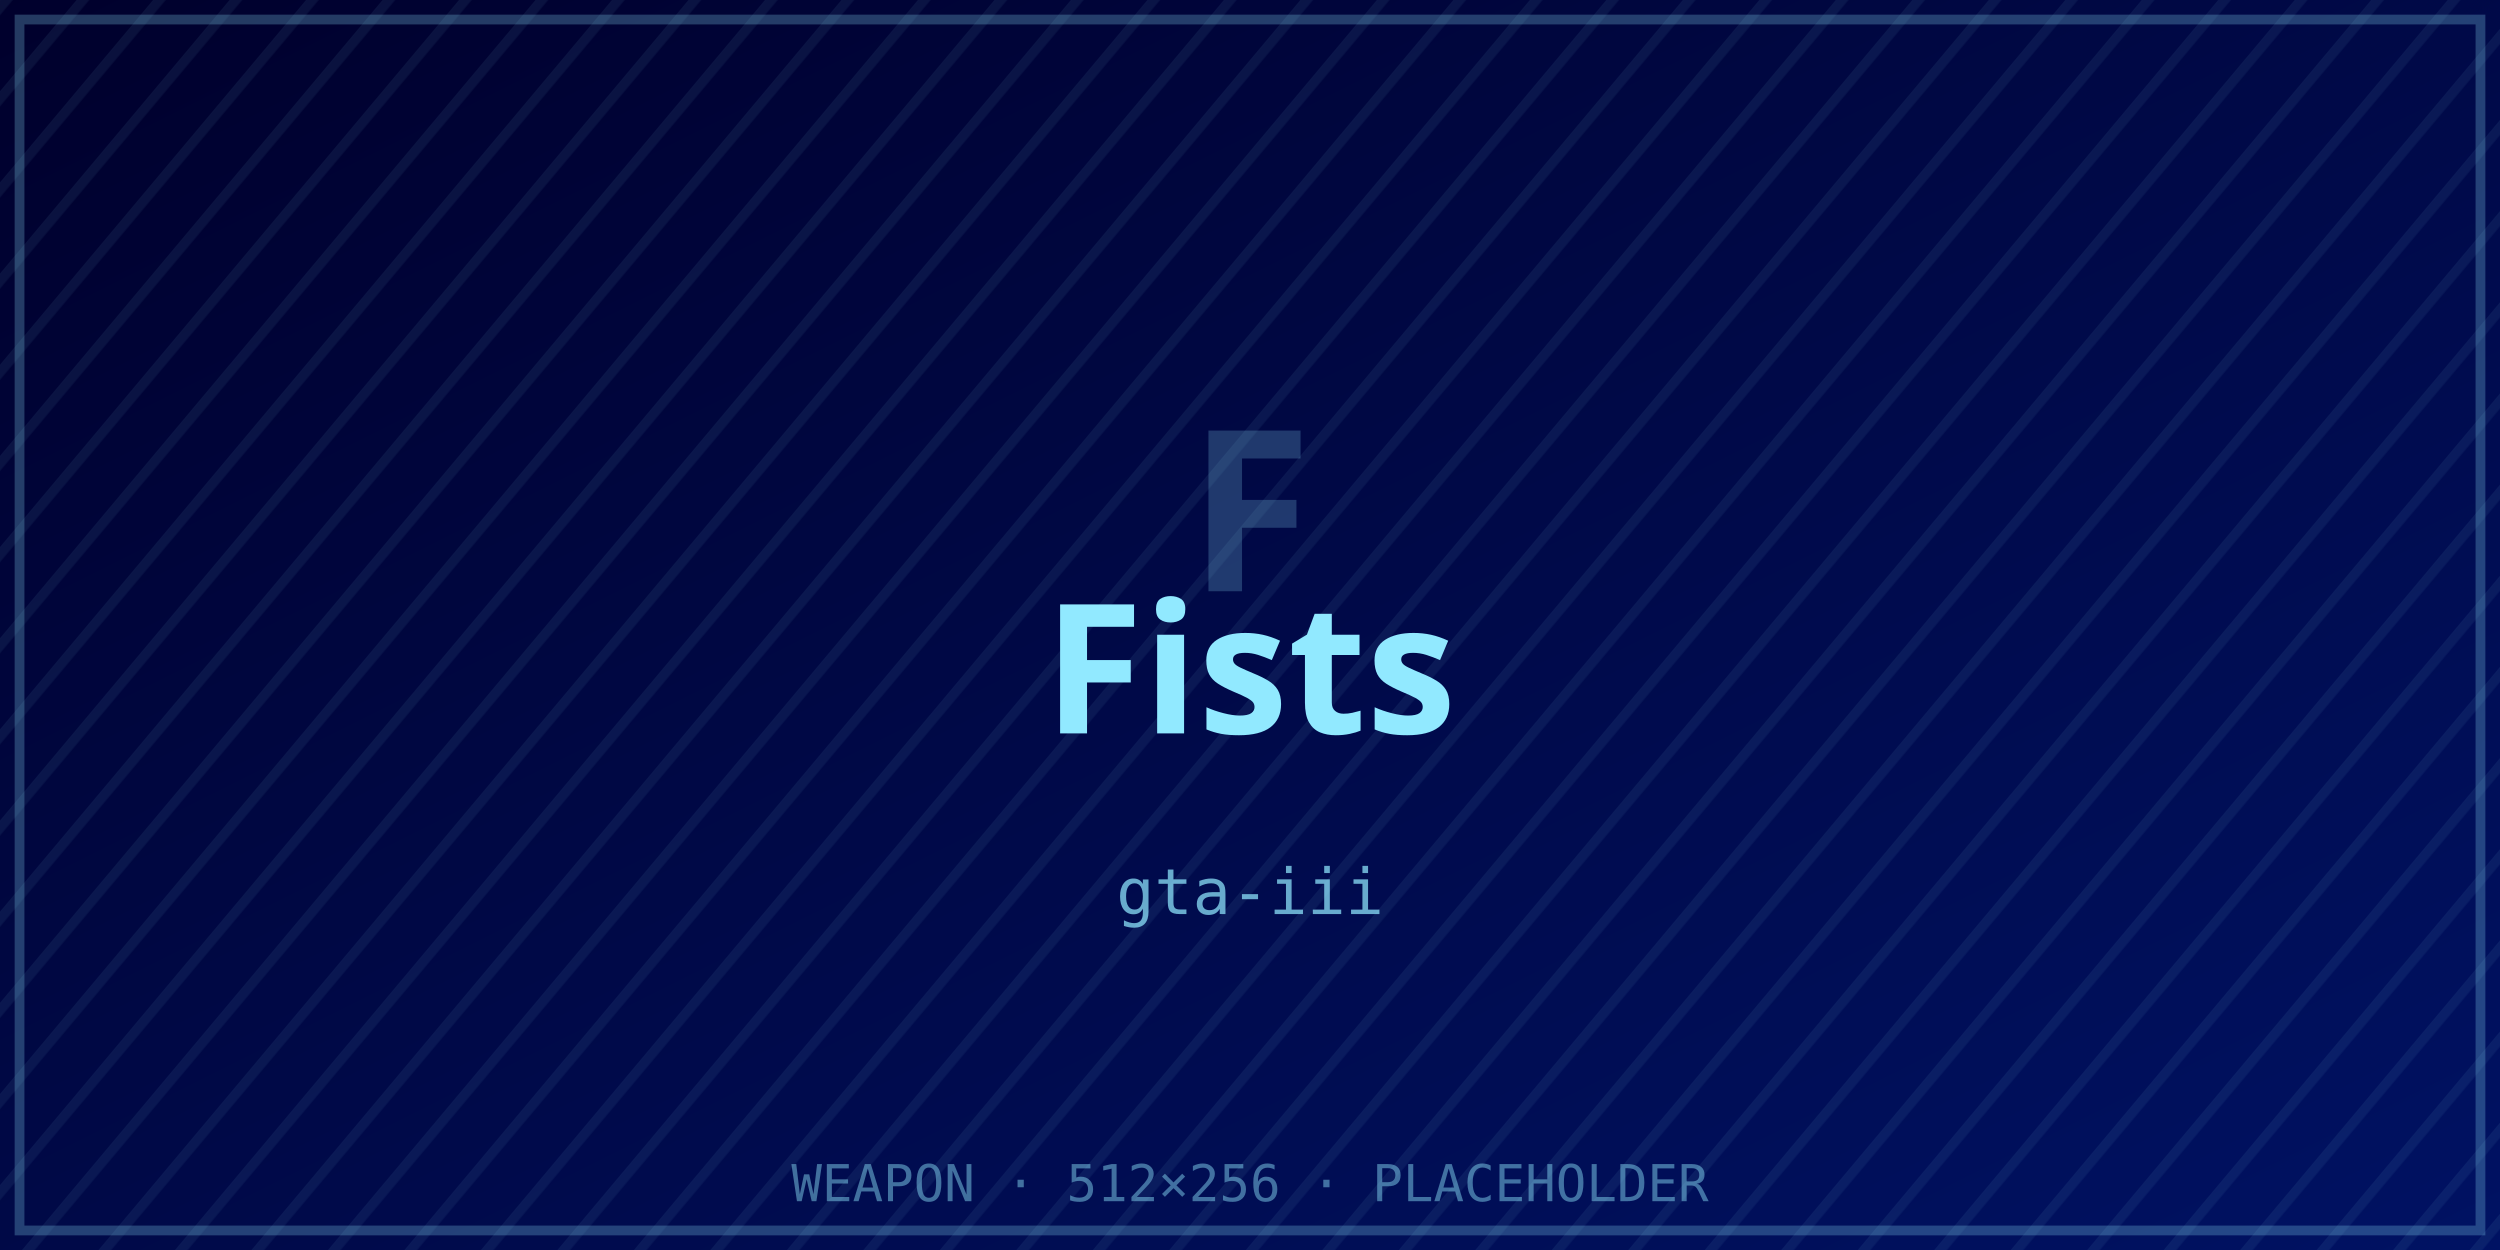
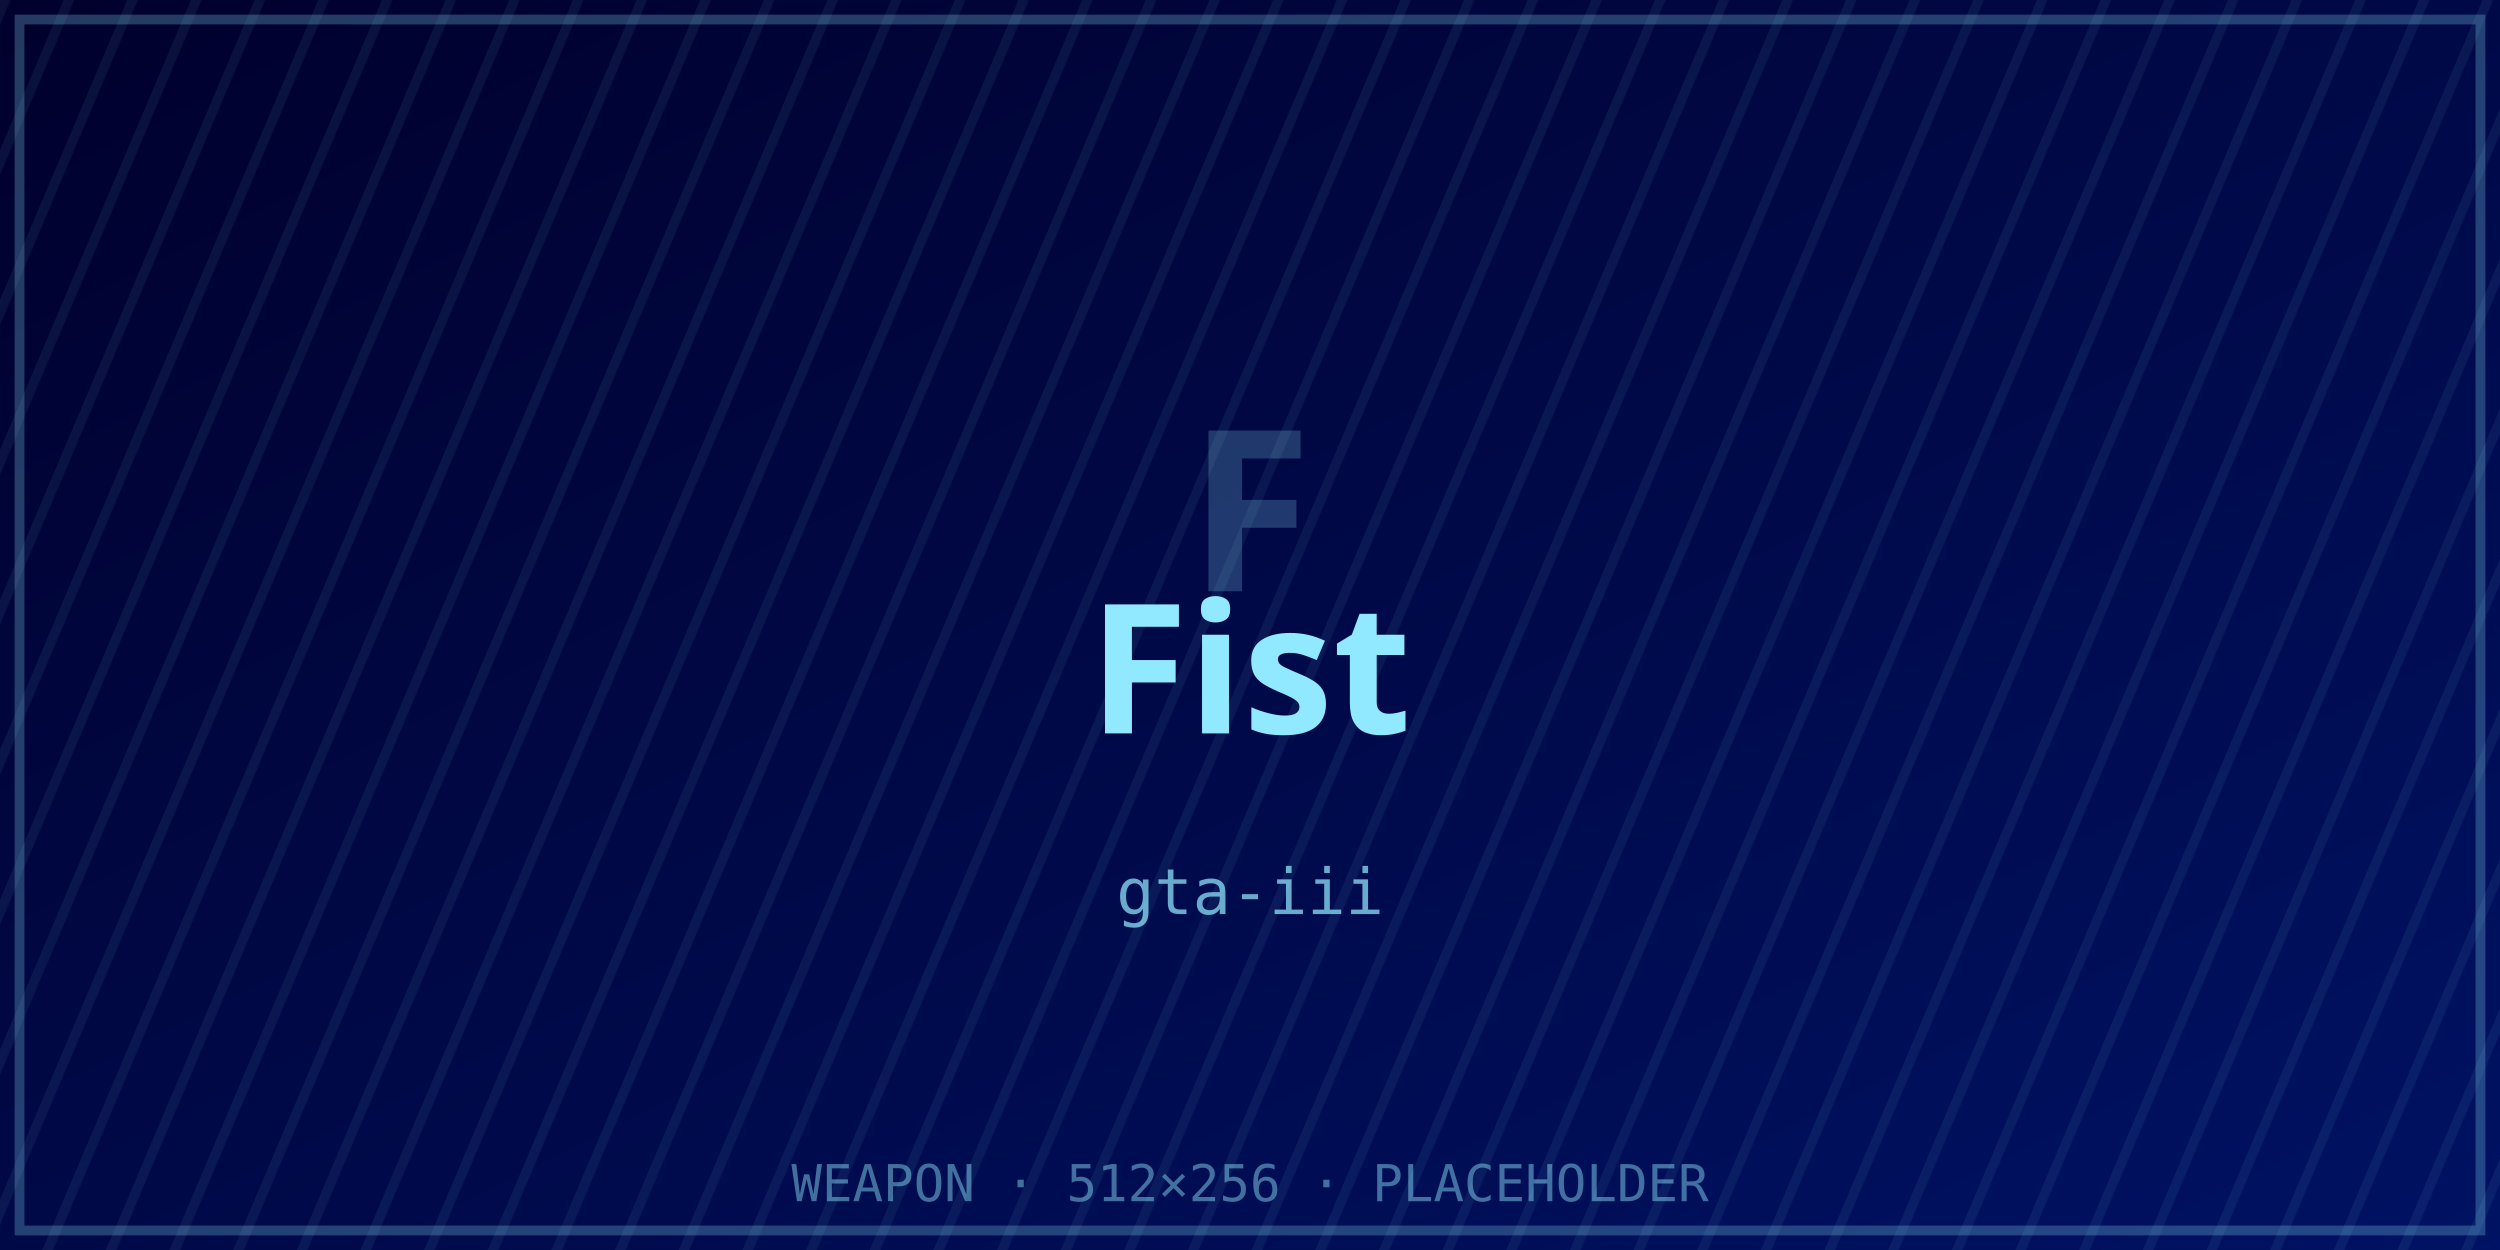
- <svg xmlns="http://www.w3.org/2000/svg" width="512" height="256" viewBox="0 0 512 256" role="img" aria-label="Fists — placeholder image">
+ <svg xmlns="http://www.w3.org/2000/svg" width="512" height="256" viewBox="0 0 512 256" role="img" aria-label="Fist — placeholder image">
  <defs>
    <linearGradient id="g" x1="0" y1="0" x2="1" y2="1">
      <stop offset="0" stop-color="#00002c" />
      <stop offset="1" stop-color="#001263" />
    </linearGradient>
-     <pattern id="p" width="12" height="12" patternUnits="userSpaceOnUse" patternTransform="rotate(40)">
+     <pattern id="p" width="12" height="12" patternUnits="userSpaceOnUse" patternTransform="rotate(23)">
      <rect width="2" height="12" fill="#91e9ff" opacity="0.07" />
    </pattern>
  </defs>
  <rect width="512" height="256" fill="url(#g)" />
  <rect width="512" height="256" fill="url(#p)" />
  <rect x="4" y="4" width="504" height="248" fill="none" stroke="#91e9ff" stroke-opacity="0.25" stroke-width="2" />
  <text x="256" y="121.088" text-anchor="middle" font-family="ui-sans-serif,system-ui,sans-serif" font-weight="800" font-size="46.08" fill="#91e9ff" fill-opacity="0.22" letter-spacing="2.304">F</text>
-   <text x="256" y="150.2" text-anchor="middle" font-family="ui-sans-serif,system-ui,sans-serif" font-weight="700" font-size="37" fill="#91e9ff">Fists</text>
+   <text x="256" y="150.2" text-anchor="middle" font-family="ui-sans-serif,system-ui,sans-serif" font-weight="700" font-size="37" fill="#91e9ff">Fist</text>
  <text x="256" y="187.2" text-anchor="middle" font-family="ui-monospace,SFMono-Regular,monospace" font-size="13" fill="#91e9ff" fill-opacity="0.72">gta-iii</text>
  <text x="256" y="246" text-anchor="middle" font-family="ui-monospace,SFMono-Regular,monospace" font-size="10.4" fill="#91e9ff" fill-opacity="0.45">WEAPON · 512×256 · PLACEHOLDER</text>
</svg>
